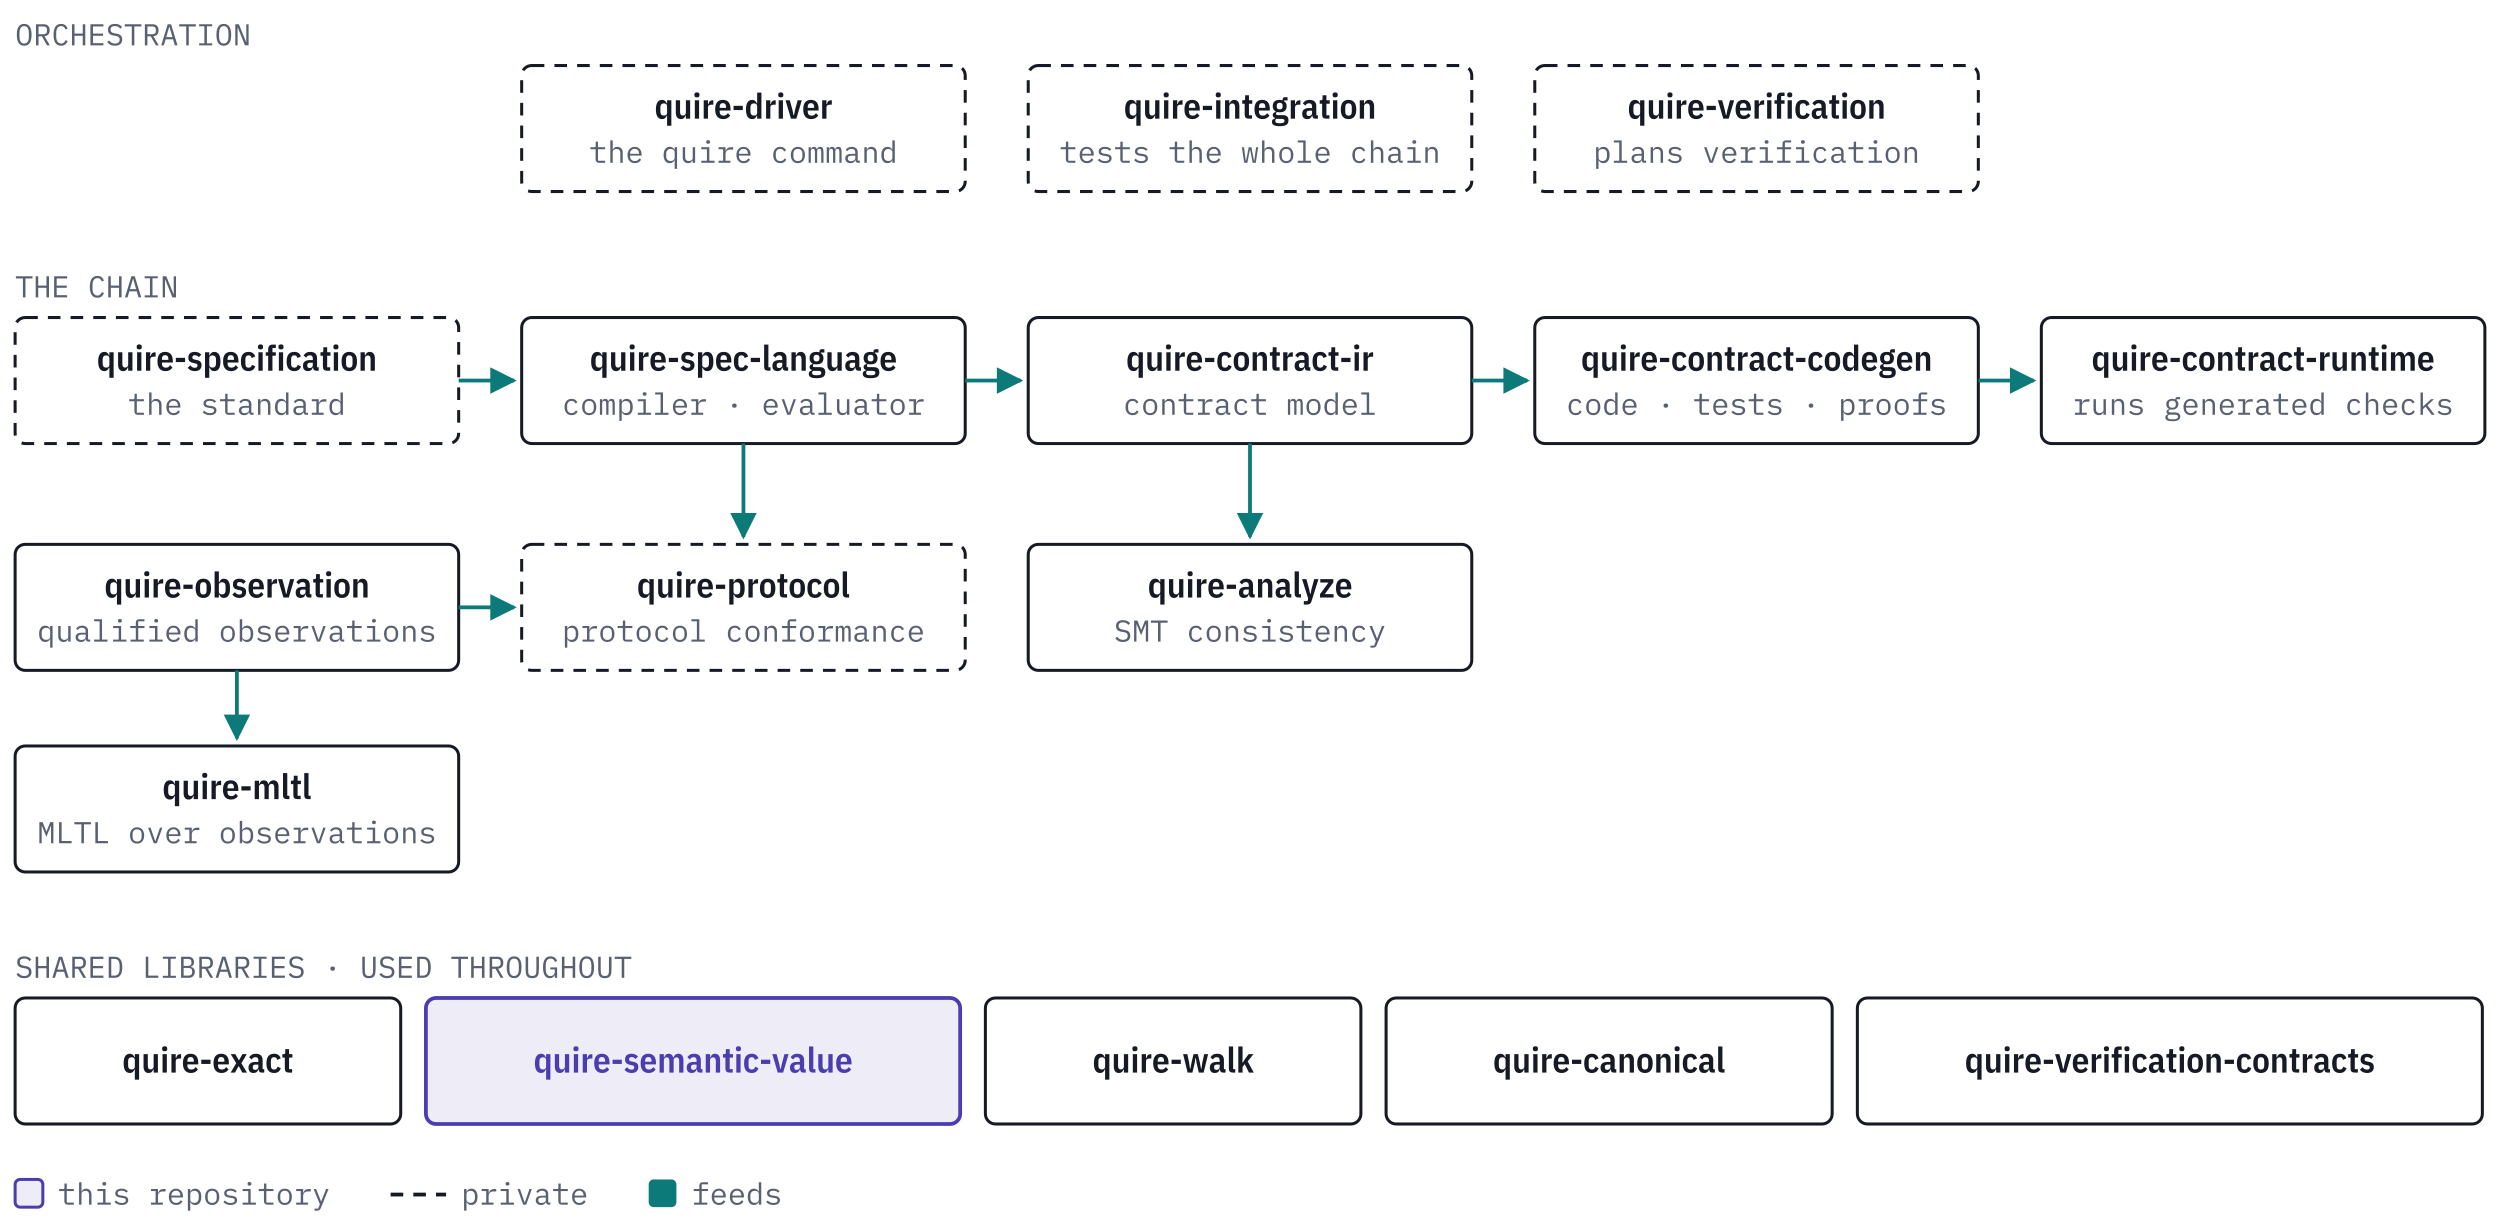
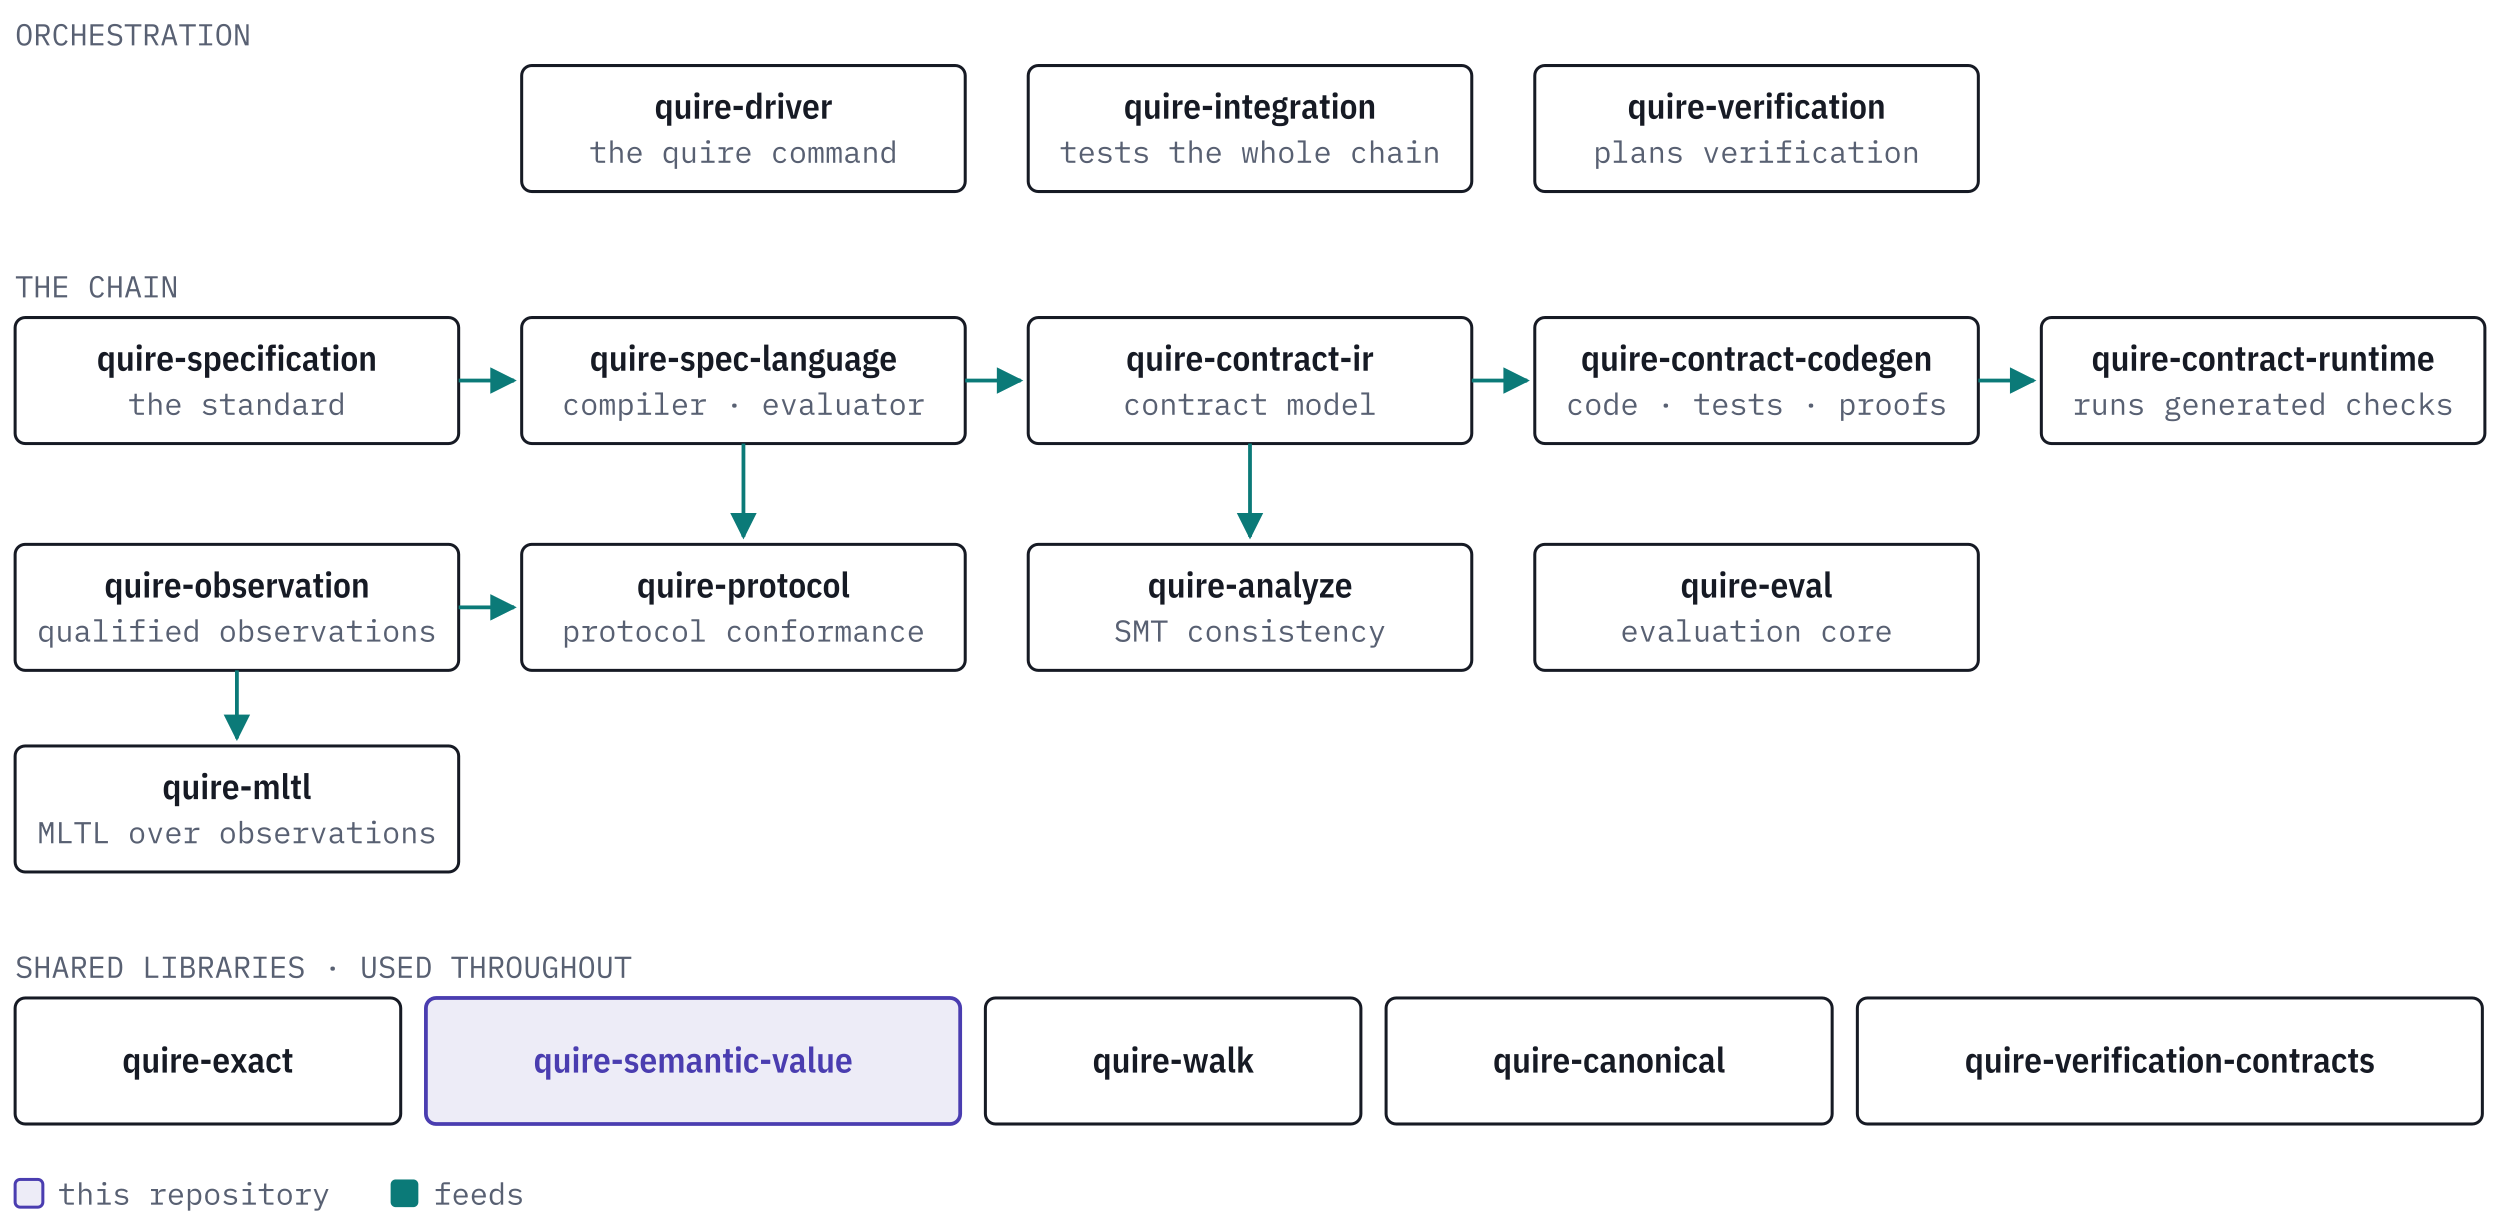
- <svg xmlns="http://www.w3.org/2000/svg" width="992" height="488" viewBox="-6 -6 992 488" role="img" aria-label="The Quire repositories. The main chain runs from the standard, quire-specification, to the compiler, quire-spec-language, then quire-contract-ir, quire-contract-codegen and quire-contract-runtime. quire-spec-language also feeds quire-protocol, and quire-contract-ir feeds quire-analyze. quire-observation feeds quire-protocol and quire-mltl. Above the chain, quire-driver runs it, quire-integration tests it and quire-verification plans verification. Below it, shared libraries used throughout: quire-exact, quire-semantic-value, quire-walk, quire-canonical and quire-verification-contracts.">
+ <svg xmlns="http://www.w3.org/2000/svg" width="992" height="488" viewBox="-6 -6 992 488" role="img" aria-label="The Quire repositories. The main chain runs from the standard, quire-specification, to the compiler, quire-spec-language, then quire-contract-ir, quire-contract-codegen and quire-contract-runtime. quire-spec-language also feeds quire-protocol, and quire-contract-ir feeds quire-analyze. quire-observation feeds quire-protocol and quire-mltl. quire-eval is the evaluation core. Above the chain, quire-driver runs it, quire-integration tests it and quire-verification plans verification. Below it, shared libraries used throughout: quire-exact, quire-semantic-value, quire-walk, quire-canonical and quire-verification-contracts.">
  <defs>
    <path id="mono_A" d="M481 0 422 199H177L118 0H31L245 698H356L570 0ZM304 609H295L197 272H402Z" />
    <path id="mono_B" d="M88 698H325Q415 698 466 649Q517 600 517 518Q517 455 486 419Q456 383 408 368V365Q467 351 505 312Q543 274 543 201Q543 159 529 122Q515 85 490 58Q464 31 430 16Q395 0 355 0H88ZM330 73Q388 73 421 99Q454 125 454 179V220Q454 273 421 300Q388 326 330 326H172V73ZM316 395Q369 395 399 418Q429 442 429 490V529Q429 577 399 601Q369 625 316 625H172V395Z" />
    <path id="mono_C" d="M323 -12Q195 -12 132 81Q70 174 70 349Q70 524 132 617Q195 710 323 710Q371 710 406 697Q441 684 466 662Q491 640 508 612Q525 585 538 557L466 524Q457 547 445 568Q433 588 416 604Q400 619 378 628Q355 637 323 637Q240 637 200 574Q159 511 159 406V292Q159 187 200 124Q240 61 323 61Q355 61 378 70Q400 79 416 94Q433 110 445 130Q457 151 466 174L538 141Q525 112 508 85Q491 58 466 36Q441 14 406 1Q371 -12 323 -12Z" />
    <path id="mono_D" d="M95 698H290Q418 698 481 610Q544 522 544 349Q544 176 481 88Q418 0 290 0H95ZM286 73Q370 73 412 131Q455 189 455 295V403Q455 509 412 567Q370 625 286 625H179V73Z" />
    <path id="mono_E" d="M90 0V698H520V625H174V390H508V317H174V73H520V0Z" />
    <path id="mono_G" d="M444 93H439Q430 73 418 54Q406 35 388 20Q369 6 343 -3Q317 -12 281 -12Q167 -12 112 80Q56 172 56 344Q56 524 117 617Q178 710 305 710Q354 710 390 697Q426 684 452 662Q477 640 494 612Q511 585 522 557L450 524Q441 547 430 568Q418 588 402 604Q385 619 362 628Q339 637 308 637Q224 637 184 574Q145 511 145 406V298Q145 245 153 202Q161 158 180 126Q198 94 228 76Q257 59 300 59Q368 59 406 100Q444 141 444 206V278H297V345H522V0H444Z" />
    <path id="mono_H" d="M436 317H164V0H80V698H164V390H436V698H520V0H436Z" />
    <path id="mono_I" d="M84 0V67H258V631H84V698H516V631H342V67H516V0Z" />
    <path id="mono_L" d="M120 0V698H204V73H535V0Z" />
    <path id="mono_M" d="M455 350V571H447L300 212L153 571H145V350V0H68V698H176L299 390H305L428 698H532V0H455Z" />
    <path id="mono_N" d="M163 588H156V0H80V698H199L437 110H444V698H520V0H401Z" />
    <path id="mono_O" d="M300 -12Q236 -12 190 12Q144 37 114 83Q84 129 70 196Q56 263 56 349Q56 434 70 502Q84 569 114 615Q144 661 190 686Q236 710 300 710Q364 710 410 686Q456 661 486 615Q516 569 530 502Q544 434 544 349Q544 263 530 196Q516 129 486 83Q456 37 410 12Q364 -12 300 -12ZM300 61Q342 61 371 78Q400 94 419 124Q438 154 446 196Q455 239 455 292V406Q455 458 446 501Q438 544 419 574Q400 604 371 620Q342 637 300 637Q258 637 229 620Q200 604 181 574Q162 544 154 501Q145 458 145 406V292Q145 239 154 196Q162 154 181 124Q200 94 229 78Q258 61 300 61Z" />
    <path id="mono_R" d="M174 0H90V698H344Q441 698 492 645Q543 592 543 497Q543 412 499 361Q455 310 371 302L549 0H455L285 298H174ZM342 369Q395 369 424 396Q454 422 454 471V523Q454 572 424 598Q395 625 342 625H174V369Z" />
    <path id="mono_S" d="M298 -12Q204 -12 144 22Q84 57 45 111L106 161Q147 110 192 85Q238 60 301 60Q377 60 417 95Q457 130 457 193Q457 244 428 272Q399 301 327 313L249 326Q198 335 164 353Q129 371 108 396Q87 422 78 452Q69 483 69 516Q69 612 132 661Q195 710 302 710Q386 710 444 682Q501 654 536 603L477 552Q448 590 407 614Q366 638 301 638Q230 638 192 608Q154 578 154 518Q154 471 182 442Q211 412 285 399L360 386Q411 377 446 359Q481 341 502 316Q524 291 533 260Q542 229 542 195Q542 98 478 43Q415 -12 298 -12Z" />
    <path id="mono_T" d="M342 625V0H258V625H25V698H575V625Z" />
    <path id="mono_U" d="M164 698V279Q164 228 167 188Q170 148 183 120Q196 91 224 76Q251 61 300 61Q349 61 376 76Q404 91 417 120Q430 148 433 188Q436 228 436 279V698H520V299Q520 221 512 163Q505 105 482 66Q458 27 414 8Q371 -12 300 -12Q229 -12 186 8Q142 27 118 66Q95 105 88 163Q80 221 80 299V698Z" />
    <path id="mono_a" d="M495 0Q448 0 428 24Q408 48 403 84H398Q381 39 344 14Q306 -12 243 -12Q162 -12 114 30Q66 72 66 145Q66 217 118 256Q171 295 288 295H398V346Q398 403 366 432Q334 460 275 460Q223 460 190 440Q157 419 137 384L83 424Q93 444 110 463Q127 482 152 496Q177 511 209 520Q241 528 280 528Q371 528 424 482Q478 436 478 354V70H550V0ZM257 55Q288 55 314 62Q339 70 358 82Q377 95 388 112Q398 130 398 150V235H288Q216 235 183 215Q150 195 150 157V136Q150 96 178 76Q207 55 257 55Z" />
    <path id="mono_b" d="M95 740H175V432H179Q229 528 338 528Q433 528 486 457Q540 386 540 258Q540 130 486 59Q433 -12 338 -12Q229 -12 179 84H175V0H95ZM307 59Q377 59 416 102Q454 144 454 214V302Q454 372 416 414Q377 457 307 457Q280 457 256 450Q232 443 214 430Q196 416 186 396Q175 377 175 351V165Q175 139 186 120Q196 100 214 86Q232 73 256 66Q280 59 307 59Z" />
    <path id="mono_c" d="M318 -12Q262 -12 218 8Q175 27 145 62Q115 97 100 147Q84 197 84 258Q84 319 100 369Q116 419 146 454Q176 490 219 509Q262 528 317 528Q392 528 439 495Q486 462 508 409L444 375Q430 415 398 437Q365 459 317 459Q282 459 254 448Q227 436 208 415Q189 394 180 365Q170 336 170 302V214Q170 180 180 151Q189 122 208 101Q227 80 255 68Q283 57 319 57Q371 57 405 81Q439 105 459 147L516 108Q493 56 444 22Q396 -12 318 -12Z" />
    <path id="mono_d" d="M425 84H421Q371 -12 262 -12Q167 -12 114 59Q60 130 60 258Q60 386 114 457Q167 528 262 528Q371 528 421 432H425V740H505V0H425ZM293 59Q320 59 344 66Q368 73 386 86Q404 100 414 120Q425 139 425 165V351Q425 377 414 396Q404 416 386 430Q368 443 344 450Q320 457 293 457Q223 457 184 414Q146 372 146 302V214Q146 144 184 102Q223 59 293 59Z" />
    <path id="mono_e" d="M309 -12Q253 -12 208 7Q164 26 132 62Q101 97 84 146Q67 196 67 257Q67 319 84 369Q102 419 133 454Q164 490 208 509Q251 528 304 528Q356 528 398 509Q441 490 471 456Q501 423 517 377Q533 331 533 276V238H151V214Q151 180 162 151Q173 122 194 101Q214 80 244 68Q273 57 309 57Q361 57 399 81Q437 105 457 147L516 107Q493 55 440 22Q386 -12 309 -12ZM304 462Q271 462 243 450Q215 438 194 417Q174 396 162 368Q151 339 151 305V298H447V309Q447 343 436 371Q426 399 408 420Q389 440 362 451Q336 462 304 462Z" />
    <path id="mono_f" d="M83 68H257V448H73V516H257V622Q257 674 284 707Q312 740 371 740H544V672H337V516H544V448H337V68H521V0H83Z" />
    <path id="mono_g" d="M561 -59Q561 -137 496 -174Q431 -212 301 -212Q176 -212 122 -179Q67 -146 67 -84Q67 -42 89 -19Q111 4 151 15V27Q129 38 117 55Q105 72 105 98Q105 138 132 158Q158 178 198 188V192Q150 213 124 254Q97 295 97 350Q97 389 111 422Q125 455 152 478Q178 502 215 515Q252 528 297 528Q355 528 399 507V516Q399 546 413 566Q427 586 461 586H556V516H440V481Q468 457 483 424Q498 391 498 350Q498 311 484 278Q469 245 443 222Q417 198 380 185Q342 172 297 172Q284 172 272 173Q260 174 248 176Q236 174 223 170Q210 165 199 158Q188 150 181 140Q174 130 174 117Q174 94 197 86Q220 79 257 79H371Q471 79 516 42Q561 4 561 -59ZM486 -63Q486 -32 461 -14Q436 5 374 5H195Q143 -16 143 -65Q143 -99 170 -124Q197 -148 260 -148H338Q408 -148 447 -126Q486 -105 486 -63ZM297 234Q357 234 386 262Q414 290 414 336V365Q414 411 386 438Q357 466 297 466Q237 466 209 438Q181 411 181 365V336Q181 290 209 262Q237 234 297 234Z" />
    <path id="mono_h" d="M98 740H178V432H182Q190 451 202 468Q214 486 232 499Q249 512 273 520Q297 528 329 528Q410 528 459 476Q508 425 508 331V0H428V317Q428 388 397 422Q366 457 306 457Q282 457 259 451Q236 445 218 433Q200 421 189 402Q178 383 178 358V0H98Z" />
    <path id="mono_i" d="M332 630Q297 630 283 644Q269 659 269 681V697Q269 719 283 734Q297 748 332 748Q367 748 381 734Q395 719 395 697V681Q395 659 381 644Q367 630 332 630ZM106 68H292V448H106V516H372V68H546V0H106Z" />
    <path id="mono_k" d="M105 740H185V273H189L279 358L451 516H549L335 314L574 0H475L274 268L185 187V0H105Z" />
    <path id="mono_l" d="M80 68H260V672H80V740H340V68H520V0H80Z" />
    <path id="mono_m" d="M54 0V516H128V456H132Q144 486 166 507Q188 528 231 528Q276 528 298 506Q320 483 325 447H328Q342 482 368 505Q394 528 440 528Q503 528 524 484Q546 440 546 358V0H472V345Q472 411 458 436Q445 462 409 462Q377 462 357 442Q337 421 337 379V0H263V345Q263 411 250 436Q236 462 201 462Q169 462 148 442Q128 421 128 379V0Z" />
    <path id="mono_n" d="M98 0V516H178V432H182Q190 451 202 468Q214 486 232 499Q249 512 273 520Q297 528 329 528Q410 528 459 476Q508 425 508 331V0H428V317Q428 388 397 422Q366 457 306 457Q282 457 259 451Q236 445 218 433Q200 421 189 402Q178 383 178 358V0Z" />
    <path id="mono_o" d="M300 -12Q246 -12 202 7Q159 26 128 62Q98 97 82 146Q66 196 66 258Q66 319 82 369Q98 419 128 454Q159 490 202 509Q246 528 300 528Q354 528 398 509Q441 490 472 454Q502 419 518 369Q534 319 534 258Q534 196 518 146Q502 97 472 62Q441 26 398 7Q354 -12 300 -12ZM300 57Q367 57 408 97Q449 137 449 221V295Q449 379 408 419Q367 459 300 459Q233 459 192 419Q151 379 151 295V221Q151 137 192 97Q233 57 300 57Z" />
    <path id="mono_p" d="M95 516H175V432H179Q229 528 338 528Q433 528 486 457Q540 386 540 258Q540 130 486 59Q433 -12 338 -12Q229 -12 179 84H175V-200H95ZM307 59Q377 59 416 102Q454 144 454 214V302Q454 372 416 414Q377 457 307 457Q280 457 256 450Q232 443 214 430Q196 416 186 396Q175 377 175 351V165Q175 139 186 120Q196 100 214 86Q232 73 256 66Q280 59 307 59Z" />
    <path id="mono_periodcentered" d="M300 235Q259 235 242 252Q226 269 226 295V313Q226 339 242 356Q259 373 300 373Q341 373 358 356Q374 339 374 313V295Q374 269 358 252Q341 235 300 235Z" />
    <path id="mono_q" d="M425 84H421Q371 -12 262 -12Q167 -12 114 59Q60 130 60 258Q60 386 114 457Q167 528 262 528Q371 528 421 432H425V516H505V-200H425ZM293 59Q320 59 344 66Q368 73 386 86Q404 100 414 120Q425 139 425 165V351Q425 377 414 396Q404 416 386 430Q368 443 344 450Q320 457 293 457Q223 457 184 414Q146 372 146 302V214Q146 144 184 102Q223 59 293 59Z" />
    <path id="mono_r" d="M77 68H228V448H77V516H308V386H313Q329 447 374 482Q418 516 487 516H559V436H462Q393 436 350 396Q308 356 308 291V68H469V0H77Z" />
    <path id="mono_s" d="M306 -12Q225 -12 166 16Q108 43 67 89L121 136Q158 97 202 76Q246 55 308 55Q368 55 406 76Q445 98 445 144Q445 164 438 178Q430 191 417 199Q404 207 388 212Q372 216 354 219L273 231Q246 235 214 242Q183 249 157 264Q131 280 114 306Q96 332 96 374Q96 413 112 442Q127 470 155 490Q183 509 221 518Q259 528 304 528Q374 528 426 506Q477 484 514 445L462 396Q453 407 440 418Q426 430 406 440Q387 449 361 455Q335 461 301 461Q240 461 208 440Q175 419 175 379Q175 359 182 346Q190 332 203 324Q216 316 232 312Q249 307 266 304L347 292Q375 288 406 281Q437 274 463 258Q489 243 506 217Q524 191 524 149Q524 72 464 30Q405 -12 306 -12Z" />
    <path id="mono_t" d="M325 0Q266 0 238 33Q211 66 211 118V448H39V516H167Q193 516 204 526Q214 537 214 563V698H291V516H526V448H291V68H526V0Z" />
    <path id="mono_u" d="M422 84H418Q410 65 398 48Q386 30 368 17Q351 4 327 -4Q303 -12 271 -12Q190 -12 141 40Q92 91 92 185V516H172V199Q172 128 203 94Q234 59 294 59Q318 59 341 65Q364 71 382 83Q400 95 411 114Q422 132 422 158V516H502V0H422Z" />
    <path id="mono_v" d="M249 0 64 516H145L219 300L299 67H303L383 300L457 516H536L351 0Z" />
    <path id="mono_w" d="M30 516H101L160 70H169L257 516H345L433 70H442L501 516H570L491 0H387L305 432H297L213 0H109Z" />
    <path id="mono_y" d="M467 516H547L291 -113Q282 -135 271 -152Q260 -168 245 -178Q230 -189 209 -194Q188 -200 159 -200H83V-132H203L261 10L53 516H135L222 300L299 104H303L380 300Z" />
    <path id="title_a" d="M406 0Q325 0 321 89H309Q299 41 264 14Q229 -12 177 -12Q105 -12 69 28Q33 68 33 140Q33 222 84 262Q135 302 231 302H312V347Q312 393 292 415Q273 437 228 437Q191 437 166 420Q141 402 122 370L51 434Q80 479 124 506Q169 534 238 534Q433 534 433 350V97H479V0ZM223 77Q260 77 286 98Q312 120 312 158V227H239Q155 227 155 162V140Q155 107 173 92Q191 77 223 77Z" />
    <path id="title_b" d="M66 740H187V436H201Q212 480 246 507Q279 534 324 534Q416 534 460 464Q504 395 504 261Q504 127 460 58Q416 -12 324 -12Q279 -12 246 15Q212 42 201 86H187V0H66ZM278 88Q325 88 351 117Q377 146 377 199V323Q377 376 351 405Q325 434 278 434Q237 434 212 414Q187 393 187 356V166Q187 129 212 108Q237 88 278 88Z" />
    <path id="title_c" d="M251 -12Q145 -12 90 54Q34 120 34 261Q34 402 90 468Q145 534 251 534Q328 534 374 499Q419 464 439 403L340 359Q332 397 312 416Q291 436 251 436Q161 436 161 328V194Q161 86 251 86Q293 86 315 106Q337 126 348 168L442 123Q396 -12 251 -12Z" />
    <path id="title_d" d="M357 86H343Q332 42 298 15Q265 -12 220 -12Q128 -12 84 58Q40 127 40 261Q40 395 84 464Q128 534 220 534Q265 534 298 507Q332 480 343 436H357V740H478V0H357ZM266 88Q307 88 332 108Q357 129 357 166V356Q357 393 332 414Q307 434 266 434Q219 434 193 405Q167 376 167 323V199Q167 146 193 117Q219 88 266 88Z" />
    <path id="title_e" d="M263 -12Q212 -12 170 4Q127 21 97 54Q67 88 50 140Q34 191 34 261Q34 402 90 468Q147 534 252 534Q357 534 414 468Q470 402 470 261V232H161V198Q161 146 190 116Q219 86 270 86Q313 86 342 104Q372 123 393 158L459 89Q430 43 381 16Q332 -12 263 -12ZM252 441Q161 441 161 333V307H343V333Q343 441 252 441Z" />
    <path id="title_f" d="M91 425H22V522H91V603Q91 674 122 707Q154 740 220 740H308V643H212V522H308V425H212V0H91Z" />
    <path id="title_g" d="M493 -46Q493 -87 480 -118Q468 -149 439 -170Q410 -191 362 -202Q314 -212 244 -212Q182 -212 140 -204Q98 -195 72 -179Q46 -163 35 -140Q24 -117 24 -88Q24 -48 46 -25Q68 -2 109 4V23Q77 31 62 53Q46 75 46 107Q46 139 68 160Q90 182 132 190V203Q47 245 47 357Q47 442 95 488Q143 534 244 534Q289 534 326 520V539Q326 610 394 610H467V516H366V496Q403 478 422 442Q441 407 441 357Q441 272 394 226Q346 181 244 181Q203 181 168 189Q154 183 147 170Q140 157 140 141Q140 121 153 111Q166 101 196 101H329Q418 101 456 63Q493 25 493 -46ZM380 -60Q380 -33 362 -19Q344 -5 302 -5H141Q119 -24 119 -61Q119 -93 140 -110Q162 -127 216 -127H275Q332 -127 356 -110Q380 -94 380 -60ZM244 264Q327 264 327 346V369Q327 451 244 451Q161 451 161 369V346Q161 264 244 264Z" />
    <path id="title_hyphen" d="M50 245V365H312V245Z" />
    <path id="title_i" d="M126 604Q88 604 71 620Q54 637 54 665V685Q54 713 71 730Q88 746 126 746Q164 746 181 730Q198 713 198 685V665Q198 637 181 620Q164 604 126 604ZM66 522H187V0H66Z" />
    <path id="title_k" d="M66 740H187V395L179 287H193L254 383L358 522H495L332 317L504 0H368L248 239L187 163V0H66Z" />
    <path id="title_l" d="M184 0Q121 0 94 28Q66 56 66 116V740H187V97H247V0Z" />
    <path id="title_m" d="M66 0V522H187V435H201Q232 534 324 534Q422 534 451 431H463Q480 484 516 509Q551 534 602 534Q668 534 705 486Q742 439 742 351V0H621V330Q621 432 548 432Q513 432 488 410Q464 389 464 350V0H343V330Q343 384 325 408Q307 432 271 432Q236 432 212 410Q187 389 187 350V0Z" />
    <path id="title_n" d="M66 0V522H187V435H201Q232 534 326 534Q396 534 434 486Q472 439 472 351V0H351V330Q351 432 275 432Q238 432 212 410Q187 389 187 350V0Z" />
    <path id="title_o" d="M253 -12Q149 -12 92 54Q34 120 34 261Q34 402 92 468Q149 534 253 534Q357 534 414 468Q472 402 472 261Q472 120 414 54Q357 -12 253 -12ZM253 86Q345 86 345 194V328Q345 436 253 436Q161 436 161 328V194Q161 86 253 86Z" />
    <path id="title_p" d="M66 522H187V436H201Q212 480 246 507Q279 534 324 534Q416 534 460 464Q504 395 504 261Q504 127 460 58Q416 -12 324 -12Q279 -12 246 15Q212 42 201 86H187V-200H66ZM278 88Q325 88 351 117Q377 146 377 199V323Q377 376 351 405Q325 434 278 434Q237 434 212 414Q187 393 187 356V166Q187 129 212 108Q237 88 278 88Z" />
    <path id="title_q" d="M357 86H343Q332 42 298 15Q265 -12 220 -12Q128 -12 84 58Q40 127 40 261Q40 395 84 464Q128 534 220 534Q265 534 298 507Q332 480 343 436H357V522H478V-200H357ZM266 88Q307 88 332 108Q357 129 357 166V356Q357 393 332 414Q307 434 266 434Q219 434 193 405Q167 376 167 323V199Q167 146 193 117Q219 88 266 88Z" />
    <path id="title_r" d="M66 0V522H187V415H201Q210 467 238 494Q267 522 313 522H339V398H299Q242 398 214 380Q187 362 187 317V0Z" />
    <path id="title_s" d="M224 -12Q159 -12 110 12Q61 35 24 82L98 154Q123 119 154 101Q185 83 226 83Q302 83 302 147Q302 172 290 186Q277 201 247 206L198 215Q116 230 79 266Q42 302 42 371Q42 453 90 494Q138 534 226 534Q287 534 332 514Q376 494 409 455L338 384Q318 409 290 424Q261 439 226 439Q156 439 156 376Q156 350 170 336Q184 323 214 318L264 309Q346 294 382 258Q417 223 417 159Q417 78 367 33Q317 -12 224 -12Z" />
    <path id="title_t" d="M210 0Q147 0 119 28Q91 56 91 117V425H22V522H58Q84 522 94 534Q103 546 103 572V664H212V522H306V425H212V97H298V0Z" />
    <path id="title_u" d="M346 88H332Q302 -12 205 -12Q135 -12 98 36Q60 83 60 172V522H181V192Q181 89 257 89Q294 89 320 111Q346 133 346 172V522H467V0H346Z" />
    <path id="title_v" d="M162 0 8 522H130L205 244L234 103H248L277 244L352 522H469L315 0Z" />
    <path id="title_w" d="M16 522H135L186 278L211 110H223L253 278L311 522H433L492 278L522 110H534L559 278L612 522H724L597 0H461L400 254L377 409H364L340 254L279 0H143Z" />
    <path id="title_x" d="M15 0 173 267 17 522H149L242 354H255L348 522H472L318 264L478 0H345L249 176H236L138 0Z" />
    <path id="title_y" d="M353 522H474L275 -109Q258 -162 227 -181Q196 -200 140 -200H58V-103H161L182 -29L8 522H131L209 240L237 103H249L277 241Z" />
    <path id="title_z" d="M34 0V95L275 425H42V522H412V428L170 97H418V0Z" />
    <marker id="ah-model" viewBox="0 0 10 10" refX="9" refY="5" markerWidth="7" markerHeight="7" orient="auto-start-reverse">
      <path d="M0,0 L10,5 L0,10 z" fill="#0b7a78" />
    </marker>
  </defs>
-   <rect x="201" y="20" width="176" height="50" rx="4" stroke="#161a24" stroke-width="1.2" fill="none" stroke-dasharray="5 4" />
+   <rect x="201" y="20" width="176" height="50" rx="4" stroke="#161a24" stroke-width="1.2" fill="none" />
  <g fill="#161a24" transform="translate(253.7,41.1) scale(0.014,-0.014)">
    <use href="#title_q" x="0" />
    <use href="#title_u" x="544" />
    <use href="#title_i" x="1077" />
    <use href="#title_r" x="1329" />
    <use href="#title_e" x="1686" />
    <use href="#title_hyphen" x="2191" />
    <use href="#title_d" x="2553" />
    <use href="#title_r" x="3097" />
    <use href="#title_i" x="3454" />
    <use href="#title_v" x="3706" />
    <use href="#title_e" x="4182" />
    <use href="#title_r" x="4687" />
  </g>
  <g fill="#586072" transform="translate(227.8,58.6) scale(0.012,-0.012)">
    <use href="#mono_t" x="0" />
    <use href="#mono_h" x="600" />
    <use href="#mono_e" x="1200" />
    <use href="#mono_q" x="2400" />
    <use href="#mono_u" x="3000" />
    <use href="#mono_i" x="3600" />
    <use href="#mono_r" x="4200" />
    <use href="#mono_e" x="4800" />
    <use href="#mono_c" x="6000" />
    <use href="#mono_o" x="6600" />
    <use href="#mono_m" x="7200" />
    <use href="#mono_m" x="7800" />
    <use href="#mono_a" x="8400" />
    <use href="#mono_n" x="9000" />
    <use href="#mono_d" x="9600" />
  </g>
-   <rect x="402" y="20" width="176" height="50" rx="4" stroke="#161a24" stroke-width="1.2" fill="none" stroke-dasharray="5 4" />
+   <rect x="402" y="20" width="176" height="50" rx="4" stroke="#161a24" stroke-width="1.2" fill="none" />
  <g fill="#161a24" transform="translate(439.9,41.1) scale(0.014,-0.014)">
    <use href="#title_q" x="0" />
    <use href="#title_u" x="544" />
    <use href="#title_i" x="1077" />
    <use href="#title_r" x="1329" />
    <use href="#title_e" x="1686" />
    <use href="#title_hyphen" x="2191" />
    <use href="#title_i" x="2553" />
    <use href="#title_n" x="2805" />
    <use href="#title_t" x="3337" />
    <use href="#title_e" x="3671" />
    <use href="#title_g" x="4176" />
    <use href="#title_r" x="4668" />
    <use href="#title_a" x="5025" />
    <use href="#title_t" x="5532" />
    <use href="#title_i" x="5866" />
    <use href="#title_o" x="6118" />
    <use href="#title_n" x="6624" />
  </g>
  <g fill="#586072" transform="translate(414.4,58.6) scale(0.012,-0.012)">
    <use href="#mono_t" x="0" />
    <use href="#mono_e" x="600" />
    <use href="#mono_s" x="1200" />
    <use href="#mono_t" x="1800" />
    <use href="#mono_s" x="2400" />
    <use href="#mono_t" x="3600" />
    <use href="#mono_h" x="4200" />
    <use href="#mono_e" x="4800" />
    <use href="#mono_w" x="6000" />
    <use href="#mono_h" x="6600" />
    <use href="#mono_o" x="7200" />
    <use href="#mono_l" x="7800" />
    <use href="#mono_e" x="8400" />
    <use href="#mono_c" x="9600" />
    <use href="#mono_h" x="10200" />
    <use href="#mono_a" x="10800" />
    <use href="#mono_i" x="11400" />
    <use href="#mono_n" x="12000" />
  </g>
-   <rect x="603" y="20" width="176" height="50" rx="4" stroke="#161a24" stroke-width="1.2" fill="none" stroke-dasharray="5 4" />
+   <rect x="603" y="20" width="176" height="50" rx="4" stroke="#161a24" stroke-width="1.2" fill="none" />
  <g fill="#161a24" transform="translate(639.8,41.1) scale(0.014,-0.014)">
    <use href="#title_q" x="0" />
    <use href="#title_u" x="544" />
    <use href="#title_i" x="1077" />
    <use href="#title_r" x="1329" />
    <use href="#title_e" x="1686" />
    <use href="#title_hyphen" x="2191" />
    <use href="#title_v" x="2553" />
    <use href="#title_e" x="3029" />
    <use href="#title_r" x="3534" />
    <use href="#title_i" x="3891" />
    <use href="#title_f" x="4143" />
    <use href="#title_i" x="4471" />
    <use href="#title_c" x="4723" />
    <use href="#title_a" x="5187" />
    <use href="#title_t" x="5694" />
    <use href="#title_i" x="6028" />
    <use href="#title_o" x="6280" />
    <use href="#title_n" x="6786" />
  </g>
  <g fill="#586072" transform="translate(626.2,58.6) scale(0.012,-0.012)">
    <use href="#mono_p" x="0" />
    <use href="#mono_l" x="600" />
    <use href="#mono_a" x="1200" />
    <use href="#mono_n" x="1800" />
    <use href="#mono_s" x="2400" />
    <use href="#mono_v" x="3600" />
    <use href="#mono_e" x="4200" />
    <use href="#mono_r" x="4800" />
    <use href="#mono_i" x="5400" />
    <use href="#mono_f" x="6000" />
    <use href="#mono_i" x="6600" />
    <use href="#mono_c" x="7200" />
    <use href="#mono_a" x="7800" />
    <use href="#mono_t" x="8400" />
    <use href="#mono_i" x="9000" />
    <use href="#mono_o" x="9600" />
    <use href="#mono_n" x="10200" />
  </g>
-   <rect x="0" y="120" width="176" height="50" rx="4" stroke="#161a24" stroke-width="1.2" fill="none" stroke-dasharray="5 4" />
+   <rect x="0" y="120" width="176" height="50" rx="4" stroke="#161a24" stroke-width="1.2" fill="none" />
  <g fill="#161a24" transform="translate(32.4,141.1) scale(0.014,-0.014)">
    <use href="#title_q" x="0" />
    <use href="#title_u" x="544" />
    <use href="#title_i" x="1077" />
    <use href="#title_r" x="1329" />
    <use href="#title_e" x="1686" />
    <use href="#title_hyphen" x="2191" />
    <use href="#title_s" x="2553" />
    <use href="#title_p" x="3002" />
    <use href="#title_e" x="3546" />
    <use href="#title_c" x="4051" />
    <use href="#title_i" x="4515" />
    <use href="#title_f" x="4767" />
    <use href="#title_i" x="5095" />
    <use href="#title_c" x="5347" />
    <use href="#title_a" x="5811" />
    <use href="#title_t" x="6318" />
    <use href="#title_i" x="6652" />
    <use href="#title_o" x="6904" />
    <use href="#title_n" x="7410" />
  </g>
  <g fill="#586072" transform="translate(44.8,158.6) scale(0.012,-0.012)">
    <use href="#mono_t" x="0" />
    <use href="#mono_h" x="600" />
    <use href="#mono_e" x="1200" />
    <use href="#mono_s" x="2400" />
    <use href="#mono_t" x="3000" />
    <use href="#mono_a" x="3600" />
    <use href="#mono_n" x="4200" />
    <use href="#mono_d" x="4800" />
    <use href="#mono_a" x="5400" />
    <use href="#mono_r" x="6000" />
    <use href="#mono_d" x="6600" />
  </g>
  <rect x="201" y="120" width="176" height="50" rx="4" stroke="#161a24" stroke-width="1.2" fill="none" />
  <g fill="#161a24" transform="translate(228,141.1) scale(0.014,-0.014)">
    <use href="#title_q" x="0" />
    <use href="#title_u" x="544" />
    <use href="#title_i" x="1077" />
    <use href="#title_r" x="1329" />
    <use href="#title_e" x="1686" />
    <use href="#title_hyphen" x="2191" />
    <use href="#title_s" x="2553" />
    <use href="#title_p" x="3002" />
    <use href="#title_e" x="3546" />
    <use href="#title_c" x="4051" />
    <use href="#title_hyphen" x="4515" />
    <use href="#title_l" x="4877" />
    <use href="#title_a" x="5145" />
    <use href="#title_n" x="5652" />
    <use href="#title_g" x="6184" />
    <use href="#title_u" x="6676" />
    <use href="#title_a" x="7209" />
    <use href="#title_g" x="7716" />
    <use href="#title_e" x="8208" />
  </g>
  <g fill="#586072" transform="translate(217,158.6) scale(0.012,-0.012)">
    <use href="#mono_c" x="0" />
    <use href="#mono_o" x="600" />
    <use href="#mono_m" x="1200" />
    <use href="#mono_p" x="1800" />
    <use href="#mono_i" x="2400" />
    <use href="#mono_l" x="3000" />
    <use href="#mono_e" x="3600" />
    <use href="#mono_r" x="4200" />
    <use href="#mono_periodcentered" x="5400" />
    <use href="#mono_e" x="6600" />
    <use href="#mono_v" x="7200" />
    <use href="#mono_a" x="7800" />
    <use href="#mono_l" x="8400" />
    <use href="#mono_u" x="9000" />
    <use href="#mono_a" x="9600" />
    <use href="#mono_t" x="10200" />
    <use href="#mono_o" x="10800" />
    <use href="#mono_r" x="11400" />
  </g>
  <rect x="402" y="120" width="176" height="50" rx="4" stroke="#161a24" stroke-width="1.2" fill="none" />
  <g fill="#161a24" transform="translate(440.8,141.1) scale(0.014,-0.014)">
    <use href="#title_q" x="0" />
    <use href="#title_u" x="544" />
    <use href="#title_i" x="1077" />
    <use href="#title_r" x="1329" />
    <use href="#title_e" x="1686" />
    <use href="#title_hyphen" x="2191" />
    <use href="#title_c" x="2553" />
    <use href="#title_o" x="3017" />
    <use href="#title_n" x="3523" />
    <use href="#title_t" x="4055" />
    <use href="#title_r" x="4389" />
    <use href="#title_a" x="4746" />
    <use href="#title_c" x="5253" />
    <use href="#title_t" x="5717" />
    <use href="#title_hyphen" x="6051" />
    <use href="#title_i" x="6413" />
    <use href="#title_r" x="6665" />
  </g>
  <g fill="#586072" transform="translate(439.6,158.6) scale(0.012,-0.012)">
    <use href="#mono_c" x="0" />
    <use href="#mono_o" x="600" />
    <use href="#mono_n" x="1200" />
    <use href="#mono_t" x="1800" />
    <use href="#mono_r" x="2400" />
    <use href="#mono_a" x="3000" />
    <use href="#mono_c" x="3600" />
    <use href="#mono_t" x="4200" />
    <use href="#mono_m" x="5400" />
    <use href="#mono_o" x="6000" />
    <use href="#mono_d" x="6600" />
    <use href="#mono_e" x="7200" />
    <use href="#mono_l" x="7800" />
  </g>
  <rect x="603" y="120" width="176" height="50" rx="4" stroke="#161a24" stroke-width="1.2" fill="none" />
  <g fill="#161a24" transform="translate(621.3,141.1) scale(0.014,-0.014)">
    <use href="#title_q" x="0" />
    <use href="#title_u" x="544" />
    <use href="#title_i" x="1077" />
    <use href="#title_r" x="1329" />
    <use href="#title_e" x="1686" />
    <use href="#title_hyphen" x="2191" />
    <use href="#title_c" x="2553" />
    <use href="#title_o" x="3017" />
    <use href="#title_n" x="3523" />
    <use href="#title_t" x="4055" />
    <use href="#title_r" x="4389" />
    <use href="#title_a" x="4746" />
    <use href="#title_c" x="5253" />
    <use href="#title_t" x="5717" />
    <use href="#title_hyphen" x="6051" />
    <use href="#title_c" x="6413" />
    <use href="#title_o" x="6877" />
    <use href="#title_d" x="7383" />
    <use href="#title_e" x="7927" />
    <use href="#title_g" x="8432" />
    <use href="#title_e" x="8924" />
    <use href="#title_n" x="9429" />
  </g>
  <g fill="#586072" transform="translate(615.4,158.6) scale(0.012,-0.012)">
    <use href="#mono_c" x="0" />
    <use href="#mono_o" x="600" />
    <use href="#mono_d" x="1200" />
    <use href="#mono_e" x="1800" />
    <use href="#mono_periodcentered" x="3000" />
    <use href="#mono_t" x="4200" />
    <use href="#mono_e" x="4800" />
    <use href="#mono_s" x="5400" />
    <use href="#mono_t" x="6000" />
    <use href="#mono_s" x="6600" />
    <use href="#mono_periodcentered" x="7800" />
    <use href="#mono_p" x="9000" />
    <use href="#mono_r" x="9600" />
    <use href="#mono_o" x="10200" />
    <use href="#mono_o" x="10800" />
    <use href="#mono_f" x="11400" />
    <use href="#mono_s" x="12000" />
  </g>
  <rect x="804" y="120" width="176" height="50" rx="4" stroke="#161a24" stroke-width="1.2" fill="none" />
  <g fill="#161a24" transform="translate(823.9,141.1) scale(0.014,-0.014)">
    <use href="#title_q" x="0" />
    <use href="#title_u" x="544" />
    <use href="#title_i" x="1077" />
    <use href="#title_r" x="1329" />
    <use href="#title_e" x="1686" />
    <use href="#title_hyphen" x="2191" />
    <use href="#title_c" x="2553" />
    <use href="#title_o" x="3017" />
    <use href="#title_n" x="3523" />
    <use href="#title_t" x="4055" />
    <use href="#title_r" x="4389" />
    <use href="#title_a" x="4746" />
    <use href="#title_c" x="5253" />
    <use href="#title_t" x="5717" />
    <use href="#title_hyphen" x="6051" />
    <use href="#title_r" x="6413" />
    <use href="#title_u" x="6770" />
    <use href="#title_n" x="7303" />
    <use href="#title_t" x="7835" />
    <use href="#title_i" x="8169" />
    <use href="#title_m" x="8421" />
    <use href="#title_e" x="9223" />
  </g>
  <g fill="#586072" transform="translate(816.4,158.6) scale(0.012,-0.012)">
    <use href="#mono_r" x="0" />
    <use href="#mono_u" x="600" />
    <use href="#mono_n" x="1200" />
    <use href="#mono_s" x="1800" />
    <use href="#mono_g" x="3000" />
    <use href="#mono_e" x="3600" />
    <use href="#mono_n" x="4200" />
    <use href="#mono_e" x="4800" />
    <use href="#mono_r" x="5400" />
    <use href="#mono_a" x="6000" />
    <use href="#mono_t" x="6600" />
    <use href="#mono_e" x="7200" />
    <use href="#mono_d" x="7800" />
    <use href="#mono_c" x="9000" />
    <use href="#mono_h" x="9600" />
    <use href="#mono_e" x="10200" />
    <use href="#mono_c" x="10800" />
    <use href="#mono_k" x="11400" />
    <use href="#mono_s" x="12000" />
  </g>
  <rect x="0" y="210" width="176" height="50" rx="4" stroke="#161a24" stroke-width="1.2" fill="none" />
  <g fill="#161a24" transform="translate(35.4,231.1) scale(0.014,-0.014)">
    <use href="#title_q" x="0" />
    <use href="#title_u" x="544" />
    <use href="#title_i" x="1077" />
    <use href="#title_r" x="1329" />
    <use href="#title_e" x="1686" />
    <use href="#title_hyphen" x="2191" />
    <use href="#title_o" x="2553" />
    <use href="#title_b" x="3059" />
    <use href="#title_s" x="3603" />
    <use href="#title_e" x="4052" />
    <use href="#title_r" x="4557" />
    <use href="#title_v" x="4914" />
    <use href="#title_a" x="5390" />
    <use href="#title_t" x="5897" />
    <use href="#title_i" x="6231" />
    <use href="#title_o" x="6483" />
    <use href="#title_n" x="6989" />
  </g>
  <g fill="#586072" transform="translate(8.8,248.6) scale(0.012,-0.012)">
    <use href="#mono_q" x="0" />
    <use href="#mono_u" x="600" />
    <use href="#mono_a" x="1200" />
    <use href="#mono_l" x="1800" />
    <use href="#mono_i" x="2400" />
    <use href="#mono_f" x="3000" />
    <use href="#mono_i" x="3600" />
    <use href="#mono_e" x="4200" />
    <use href="#mono_d" x="4800" />
    <use href="#mono_o" x="6000" />
    <use href="#mono_b" x="6600" />
    <use href="#mono_s" x="7200" />
    <use href="#mono_e" x="7800" />
    <use href="#mono_r" x="8400" />
    <use href="#mono_v" x="9000" />
    <use href="#mono_a" x="9600" />
    <use href="#mono_t" x="10200" />
    <use href="#mono_i" x="10800" />
    <use href="#mono_o" x="11400" />
    <use href="#mono_n" x="12000" />
    <use href="#mono_s" x="12600" />
  </g>
-   <rect x="201" y="210" width="176" height="50" rx="4" stroke="#161a24" stroke-width="1.2" fill="none" stroke-dasharray="5 4" />
+   <rect x="201" y="210" width="176" height="50" rx="4" stroke="#161a24" stroke-width="1.2" fill="none" />
  <g fill="#161a24" transform="translate(246.7,231.1) scale(0.014,-0.014)">
    <use href="#title_q" x="0" />
    <use href="#title_u" x="544" />
    <use href="#title_i" x="1077" />
    <use href="#title_r" x="1329" />
    <use href="#title_e" x="1686" />
    <use href="#title_hyphen" x="2191" />
    <use href="#title_p" x="2553" />
    <use href="#title_r" x="3097" />
    <use href="#title_o" x="3454" />
    <use href="#title_t" x="3960" />
    <use href="#title_o" x="4294" />
    <use href="#title_c" x="4800" />
    <use href="#title_o" x="5264" />
    <use href="#title_l" x="5770" />
  </g>
  <g fill="#586072" transform="translate(217,248.6) scale(0.012,-0.012)">
    <use href="#mono_p" x="0" />
    <use href="#mono_r" x="600" />
    <use href="#mono_o" x="1200" />
    <use href="#mono_t" x="1800" />
    <use href="#mono_o" x="2400" />
    <use href="#mono_c" x="3000" />
    <use href="#mono_o" x="3600" />
    <use href="#mono_l" x="4200" />
    <use href="#mono_c" x="5400" />
    <use href="#mono_o" x="6000" />
    <use href="#mono_n" x="6600" />
    <use href="#mono_f" x="7200" />
    <use href="#mono_o" x="7800" />
    <use href="#mono_r" x="8400" />
    <use href="#mono_m" x="9000" />
    <use href="#mono_a" x="9600" />
    <use href="#mono_n" x="10200" />
    <use href="#mono_c" x="10800" />
    <use href="#mono_e" x="11400" />
+   </g>
+   <rect x="603" y="210" width="176" height="50" rx="4" stroke="#161a24" stroke-width="1.2" fill="none" />
+   <g fill="#161a24" transform="translate(660.8,231.1) scale(0.014,-0.014)">
+     <use href="#title_q" x="0" />
+     <use href="#title_u" x="544" />
+     <use href="#title_i" x="1077" />
+     <use href="#title_r" x="1329" />
+     <use href="#title_e" x="1686" />
+     <use href="#title_hyphen" x="2191" />
+     <use href="#title_e" x="2553" />
+     <use href="#title_v" x="3058" />
+     <use href="#title_a" x="3534" />
+     <use href="#title_l" x="4041" />
+   </g>
+   <g fill="#586072" transform="translate(637,248.6) scale(0.012,-0.012)">
+     <use href="#mono_e" x="0" />
+     <use href="#mono_v" x="600" />
+     <use href="#mono_a" x="1200" />
+     <use href="#mono_l" x="1800" />
+     <use href="#mono_u" x="2400" />
+     <use href="#mono_a" x="3000" />
+     <use href="#mono_t" x="3600" />
+     <use href="#mono_i" x="4200" />
+     <use href="#mono_o" x="4800" />
+     <use href="#mono_n" x="5400" />
+     <use href="#mono_c" x="6600" />
+     <use href="#mono_o" x="7200" />
+     <use href="#mono_r" x="7800" />
+     <use href="#mono_e" x="8400" />
  </g>
  <rect x="402" y="210" width="176" height="50" rx="4" stroke="#161a24" stroke-width="1.2" fill="none" />
  <g fill="#161a24" transform="translate(449.4,231.1) scale(0.014,-0.014)">
    <use href="#title_q" x="0" />
    <use href="#title_u" x="544" />
    <use href="#title_i" x="1077" />
    <use href="#title_r" x="1329" />
    <use href="#title_e" x="1686" />
    <use href="#title_hyphen" x="2191" />
    <use href="#title_a" x="2553" />
    <use href="#title_n" x="3060" />
    <use href="#title_a" x="3592" />
    <use href="#title_l" x="4099" />
    <use href="#title_y" x="4367" />
    <use href="#title_z" x="4850" />
    <use href="#title_e" x="5302" />
  </g>
  <g fill="#586072" transform="translate(436,248.6) scale(0.012,-0.012)">
    <use href="#mono_S" x="0" />
    <use href="#mono_M" x="600" />
    <use href="#mono_T" x="1200" />
    <use href="#mono_c" x="2400" />
    <use href="#mono_o" x="3000" />
    <use href="#mono_n" x="3600" />
    <use href="#mono_s" x="4200" />
    <use href="#mono_i" x="4800" />
    <use href="#mono_s" x="5400" />
    <use href="#mono_t" x="6000" />
    <use href="#mono_e" x="6600" />
    <use href="#mono_n" x="7200" />
    <use href="#mono_c" x="7800" />
    <use href="#mono_y" x="8400" />
  </g>
  <rect x="0" y="290" width="176" height="50" rx="4" stroke="#161a24" stroke-width="1.2" fill="none" />
  <g fill="#161a24" transform="translate(58.4,311.1) scale(0.014,-0.014)">
    <use href="#title_q" x="0" />
    <use href="#title_u" x="544" />
    <use href="#title_i" x="1077" />
    <use href="#title_r" x="1329" />
    <use href="#title_e" x="1686" />
    <use href="#title_hyphen" x="2191" />
    <use href="#title_m" x="2553" />
    <use href="#title_l" x="3355" />
    <use href="#title_t" x="3623" />
    <use href="#title_l" x="3957" />
  </g>
  <g fill="#586072" transform="translate(8.8,328.6) scale(0.012,-0.012)">
    <use href="#mono_M" x="0" />
    <use href="#mono_L" x="600" />
    <use href="#mono_T" x="1200" />
    <use href="#mono_L" x="1800" />
    <use href="#mono_o" x="3000" />
    <use href="#mono_v" x="3600" />
    <use href="#mono_e" x="4200" />
    <use href="#mono_r" x="4800" />
    <use href="#mono_o" x="6000" />
    <use href="#mono_b" x="6600" />
    <use href="#mono_s" x="7200" />
    <use href="#mono_e" x="7800" />
    <use href="#mono_r" x="8400" />
    <use href="#mono_v" x="9000" />
    <use href="#mono_a" x="9600" />
    <use href="#mono_t" x="10200" />
    <use href="#mono_i" x="10800" />
    <use href="#mono_o" x="11400" />
    <use href="#mono_n" x="12000" />
    <use href="#mono_s" x="12600" />
  </g>
  <path d="M176,145 L198,145" fill="none" stroke="#0b7a78" stroke-width="1.5" marker-end="url(#ah-model)" />
  <path d="M377,145 L399,145" fill="none" stroke="#0b7a78" stroke-width="1.5" marker-end="url(#ah-model)" />
  <path d="M578,145 L600,145" fill="none" stroke="#0b7a78" stroke-width="1.5" marker-end="url(#ah-model)" />
  <path d="M779,145 L801,145" fill="none" stroke="#0b7a78" stroke-width="1.5" marker-end="url(#ah-model)" />
  <path d="M289,170 L289,207" fill="none" stroke="#0b7a78" stroke-width="1.5" marker-end="url(#ah-model)" />
  <path d="M490,170 L490,207" fill="none" stroke="#0b7a78" stroke-width="1.5" marker-end="url(#ah-model)" />
  <path d="M176,235 L198,235" fill="none" stroke="#0b7a78" stroke-width="1.5" marker-end="url(#ah-model)" />
  <path d="M88,260 L88,287" fill="none" stroke="#0b7a78" stroke-width="1.5" marker-end="url(#ah-model)" />
  <g fill="#586072" transform="translate(0,12) scale(0.012,-0.012)">
    <use href="#mono_O" x="0" />
    <use href="#mono_R" x="600" />
    <use href="#mono_C" x="1200" />
    <use href="#mono_H" x="1800" />
    <use href="#mono_E" x="2400" />
    <use href="#mono_S" x="3000" />
    <use href="#mono_T" x="3600" />
    <use href="#mono_R" x="4200" />
    <use href="#mono_A" x="4800" />
    <use href="#mono_T" x="5400" />
    <use href="#mono_I" x="6000" />
    <use href="#mono_O" x="6600" />
    <use href="#mono_N" x="7200" />
  </g>
  <g fill="#586072" transform="translate(0,112) scale(0.012,-0.012)">
    <use href="#mono_T" x="0" />
    <use href="#mono_H" x="600" />
    <use href="#mono_E" x="1200" />
    <use href="#mono_C" x="2400" />
    <use href="#mono_H" x="3000" />
    <use href="#mono_A" x="3600" />
    <use href="#mono_I" x="4200" />
    <use href="#mono_N" x="4800" />
  </g>
  <g fill="#586072" transform="translate(0,382) scale(0.012,-0.012)">
    <use href="#mono_S" x="0" />
    <use href="#mono_H" x="600" />
    <use href="#mono_A" x="1200" />
    <use href="#mono_R" x="1800" />
    <use href="#mono_E" x="2400" />
    <use href="#mono_D" x="3000" />
    <use href="#mono_L" x="4200" />
    <use href="#mono_I" x="4800" />
    <use href="#mono_B" x="5400" />
    <use href="#mono_R" x="6000" />
    <use href="#mono_A" x="6600" />
    <use href="#mono_R" x="7200" />
    <use href="#mono_I" x="7800" />
    <use href="#mono_E" x="8400" />
    <use href="#mono_S" x="9000" />
    <use href="#mono_periodcentered" x="10200" />
    <use href="#mono_U" x="11400" />
    <use href="#mono_S" x="12000" />
    <use href="#mono_E" x="12600" />
    <use href="#mono_D" x="13200" />
    <use href="#mono_T" x="14400" />
    <use href="#mono_H" x="15000" />
    <use href="#mono_R" x="15600" />
    <use href="#mono_O" x="16200" />
    <use href="#mono_U" x="16800" />
    <use href="#mono_G" x="17400" />
    <use href="#mono_H" x="18000" />
    <use href="#mono_O" x="18600" />
    <use href="#mono_U" x="19200" />
    <use href="#mono_T" x="19800" />
  </g>
  <rect x="0" y="390" width="153" height="50" rx="4" stroke="#161a24" stroke-width="1.2" fill="none" />
  <g fill="#161a24" transform="translate(42.5,419.6) scale(0.014,-0.014)">
    <use href="#title_q" x="0" />
    <use href="#title_u" x="544" />
    <use href="#title_i" x="1077" />
    <use href="#title_r" x="1329" />
    <use href="#title_e" x="1686" />
    <use href="#title_hyphen" x="2191" />
    <use href="#title_e" x="2553" />
    <use href="#title_x" x="3058" />
    <use href="#title_a" x="3546" />
    <use href="#title_c" x="4053" />
    <use href="#title_t" x="4517" />
  </g>
  <rect x="163" y="390" width="212" height="50" rx="4" stroke="#4a3db0" stroke-width="1.5" fill="#4a3db0" fill-opacity="0.1" />
  <g fill="#4a3db0" transform="translate(205.7,419.6) scale(0.014,-0.014)">
    <use href="#title_q" x="0" />
    <use href="#title_u" x="544" />
    <use href="#title_i" x="1077" />
    <use href="#title_r" x="1329" />
    <use href="#title_e" x="1686" />
    <use href="#title_hyphen" x="2191" />
    <use href="#title_s" x="2553" />
    <use href="#title_e" x="3002" />
    <use href="#title_m" x="3507" />
    <use href="#title_a" x="4309" />
    <use href="#title_n" x="4816" />
    <use href="#title_t" x="5348" />
    <use href="#title_i" x="5682" />
    <use href="#title_c" x="5934" />
    <use href="#title_hyphen" x="6398" />
    <use href="#title_v" x="6760" />
    <use href="#title_a" x="7236" />
    <use href="#title_l" x="7743" />
    <use href="#title_u" x="8011" />
    <use href="#title_e" x="8544" />
  </g>
  <rect x="385" y="390" width="149" height="50" rx="4" stroke="#161a24" stroke-width="1.2" fill="none" />
  <g fill="#161a24" transform="translate(427.5,419.6) scale(0.014,-0.014)">
    <use href="#title_q" x="0" />
    <use href="#title_u" x="544" />
    <use href="#title_i" x="1077" />
    <use href="#title_r" x="1329" />
    <use href="#title_e" x="1686" />
    <use href="#title_hyphen" x="2191" />
    <use href="#title_w" x="2553" />
    <use href="#title_a" x="3292" />
    <use href="#title_l" x="3799" />
    <use href="#title_k" x="4067" />
  </g>
  <rect x="544" y="390" width="177" height="50" rx="4" stroke="#161a24" stroke-width="1.2" fill="none" />
  <g fill="#161a24" transform="translate(586.4,419.6) scale(0.014,-0.014)">
    <use href="#title_q" x="0" />
    <use href="#title_u" x="544" />
    <use href="#title_i" x="1077" />
    <use href="#title_r" x="1329" />
    <use href="#title_e" x="1686" />
    <use href="#title_hyphen" x="2191" />
    <use href="#title_c" x="2553" />
    <use href="#title_a" x="3017" />
    <use href="#title_n" x="3524" />
    <use href="#title_o" x="4056" />
    <use href="#title_n" x="4562" />
    <use href="#title_i" x="5094" />
    <use href="#title_c" x="5346" />
    <use href="#title_a" x="5810" />
    <use href="#title_l" x="6317" />
  </g>
  <rect x="731" y="390" width="248" height="50" rx="4" stroke="#161a24" stroke-width="1.2" fill="none" />
  <g fill="#161a24" transform="translate(773.6,419.6) scale(0.014,-0.014)">
    <use href="#title_q" x="0" />
    <use href="#title_u" x="544" />
    <use href="#title_i" x="1077" />
    <use href="#title_r" x="1329" />
    <use href="#title_e" x="1686" />
    <use href="#title_hyphen" x="2191" />
    <use href="#title_v" x="2553" />
    <use href="#title_e" x="3029" />
    <use href="#title_r" x="3534" />
    <use href="#title_i" x="3891" />
    <use href="#title_f" x="4143" />
    <use href="#title_i" x="4471" />
    <use href="#title_c" x="4723" />
    <use href="#title_a" x="5187" />
    <use href="#title_t" x="5694" />
    <use href="#title_i" x="6028" />
    <use href="#title_o" x="6280" />
    <use href="#title_n" x="6786" />
    <use href="#title_hyphen" x="7318" />
    <use href="#title_c" x="7680" />
    <use href="#title_o" x="8144" />
    <use href="#title_n" x="8650" />
    <use href="#title_t" x="9182" />
    <use href="#title_r" x="9516" />
    <use href="#title_a" x="9873" />
    <use href="#title_c" x="10380" />
    <use href="#title_t" x="10844" />
    <use href="#title_s" x="11178" />
  </g>
  <rect x="0" y="462" width="11" height="11" rx="2" stroke="#4a3db0" stroke-width="1.2" fill="#4a3db0" fill-opacity="0.1" />
  <g fill="#586072" transform="translate(17,472) scale(0.012,-0.012)">
    <use href="#mono_t" x="0" />
    <use href="#mono_h" x="600" />
    <use href="#mono_i" x="1200" />
    <use href="#mono_s" x="1800" />
    <use href="#mono_r" x="3000" />
    <use href="#mono_e" x="3600" />
    <use href="#mono_p" x="4200" />
    <use href="#mono_o" x="4800" />
    <use href="#mono_s" x="5400" />
    <use href="#mono_i" x="6000" />
    <use href="#mono_t" x="6600" />
    <use href="#mono_o" x="7200" />
    <use href="#mono_r" x="7800" />
    <use href="#mono_y" x="8400" />
  </g>
-   <path d="M149,468 L171,468" fill="none" stroke="#161a24" stroke-width="1.5" stroke-dasharray="5 4" />
-   <g fill="#586072" transform="translate(177,472) scale(0.012,-0.012)">
-     <use href="#mono_p" x="0" />
-     <use href="#mono_r" x="600" />
-     <use href="#mono_i" x="1200" />
-     <use href="#mono_v" x="1800" />
-     <use href="#mono_a" x="2400" />
-     <use href="#mono_t" x="3000" />
-     <use href="#mono_e" x="3600" />
-   </g>
-   <rect x="251.4" y="462" width="11" height="11" rx="2" fill="#0b7a78" fill-opacity="1" />
-   <g fill="#586072" transform="translate(268.4,472) scale(0.012,-0.012)">
+   <rect x="149" y="462" width="11" height="11" rx="2" fill="#0b7a78" fill-opacity="1" />
+   <g fill="#586072" transform="translate(166,472) scale(0.012,-0.012)">
    <use href="#mono_f" x="0" />
    <use href="#mono_e" x="600" />
    <use href="#mono_e" x="1200" />
    <use href="#mono_d" x="1800" />
    <use href="#mono_s" x="2400" />
  </g>
</svg>
